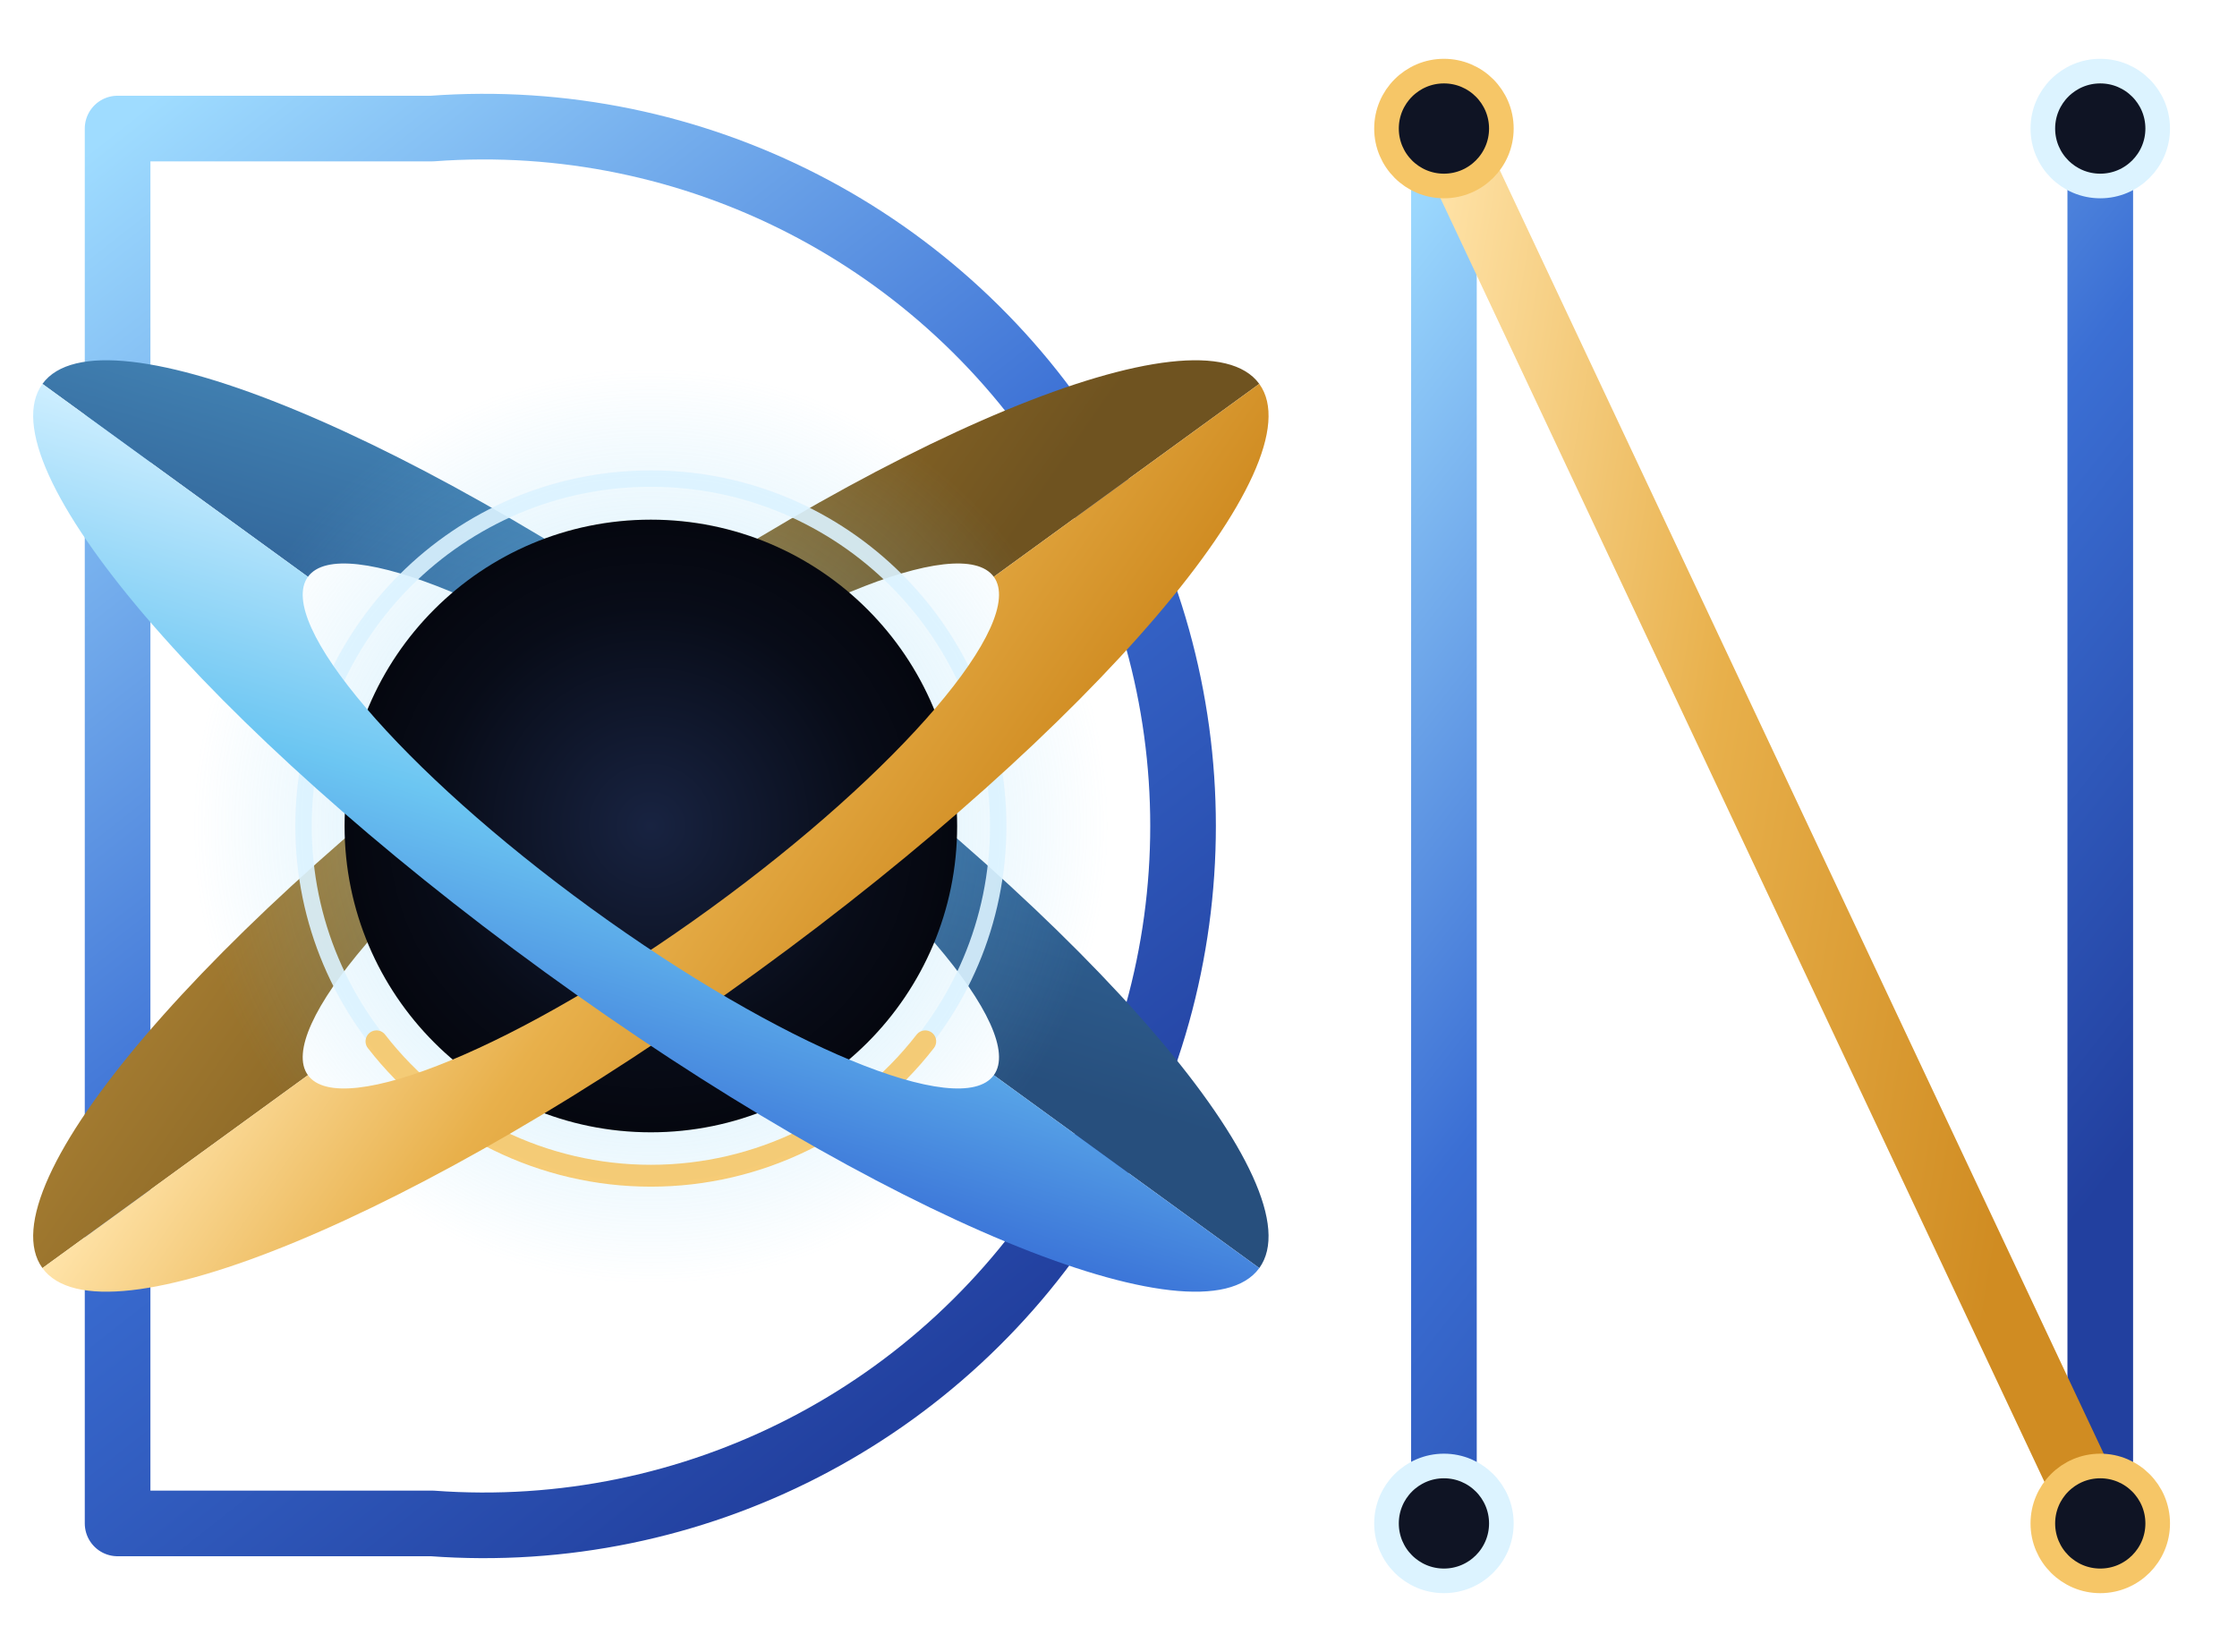
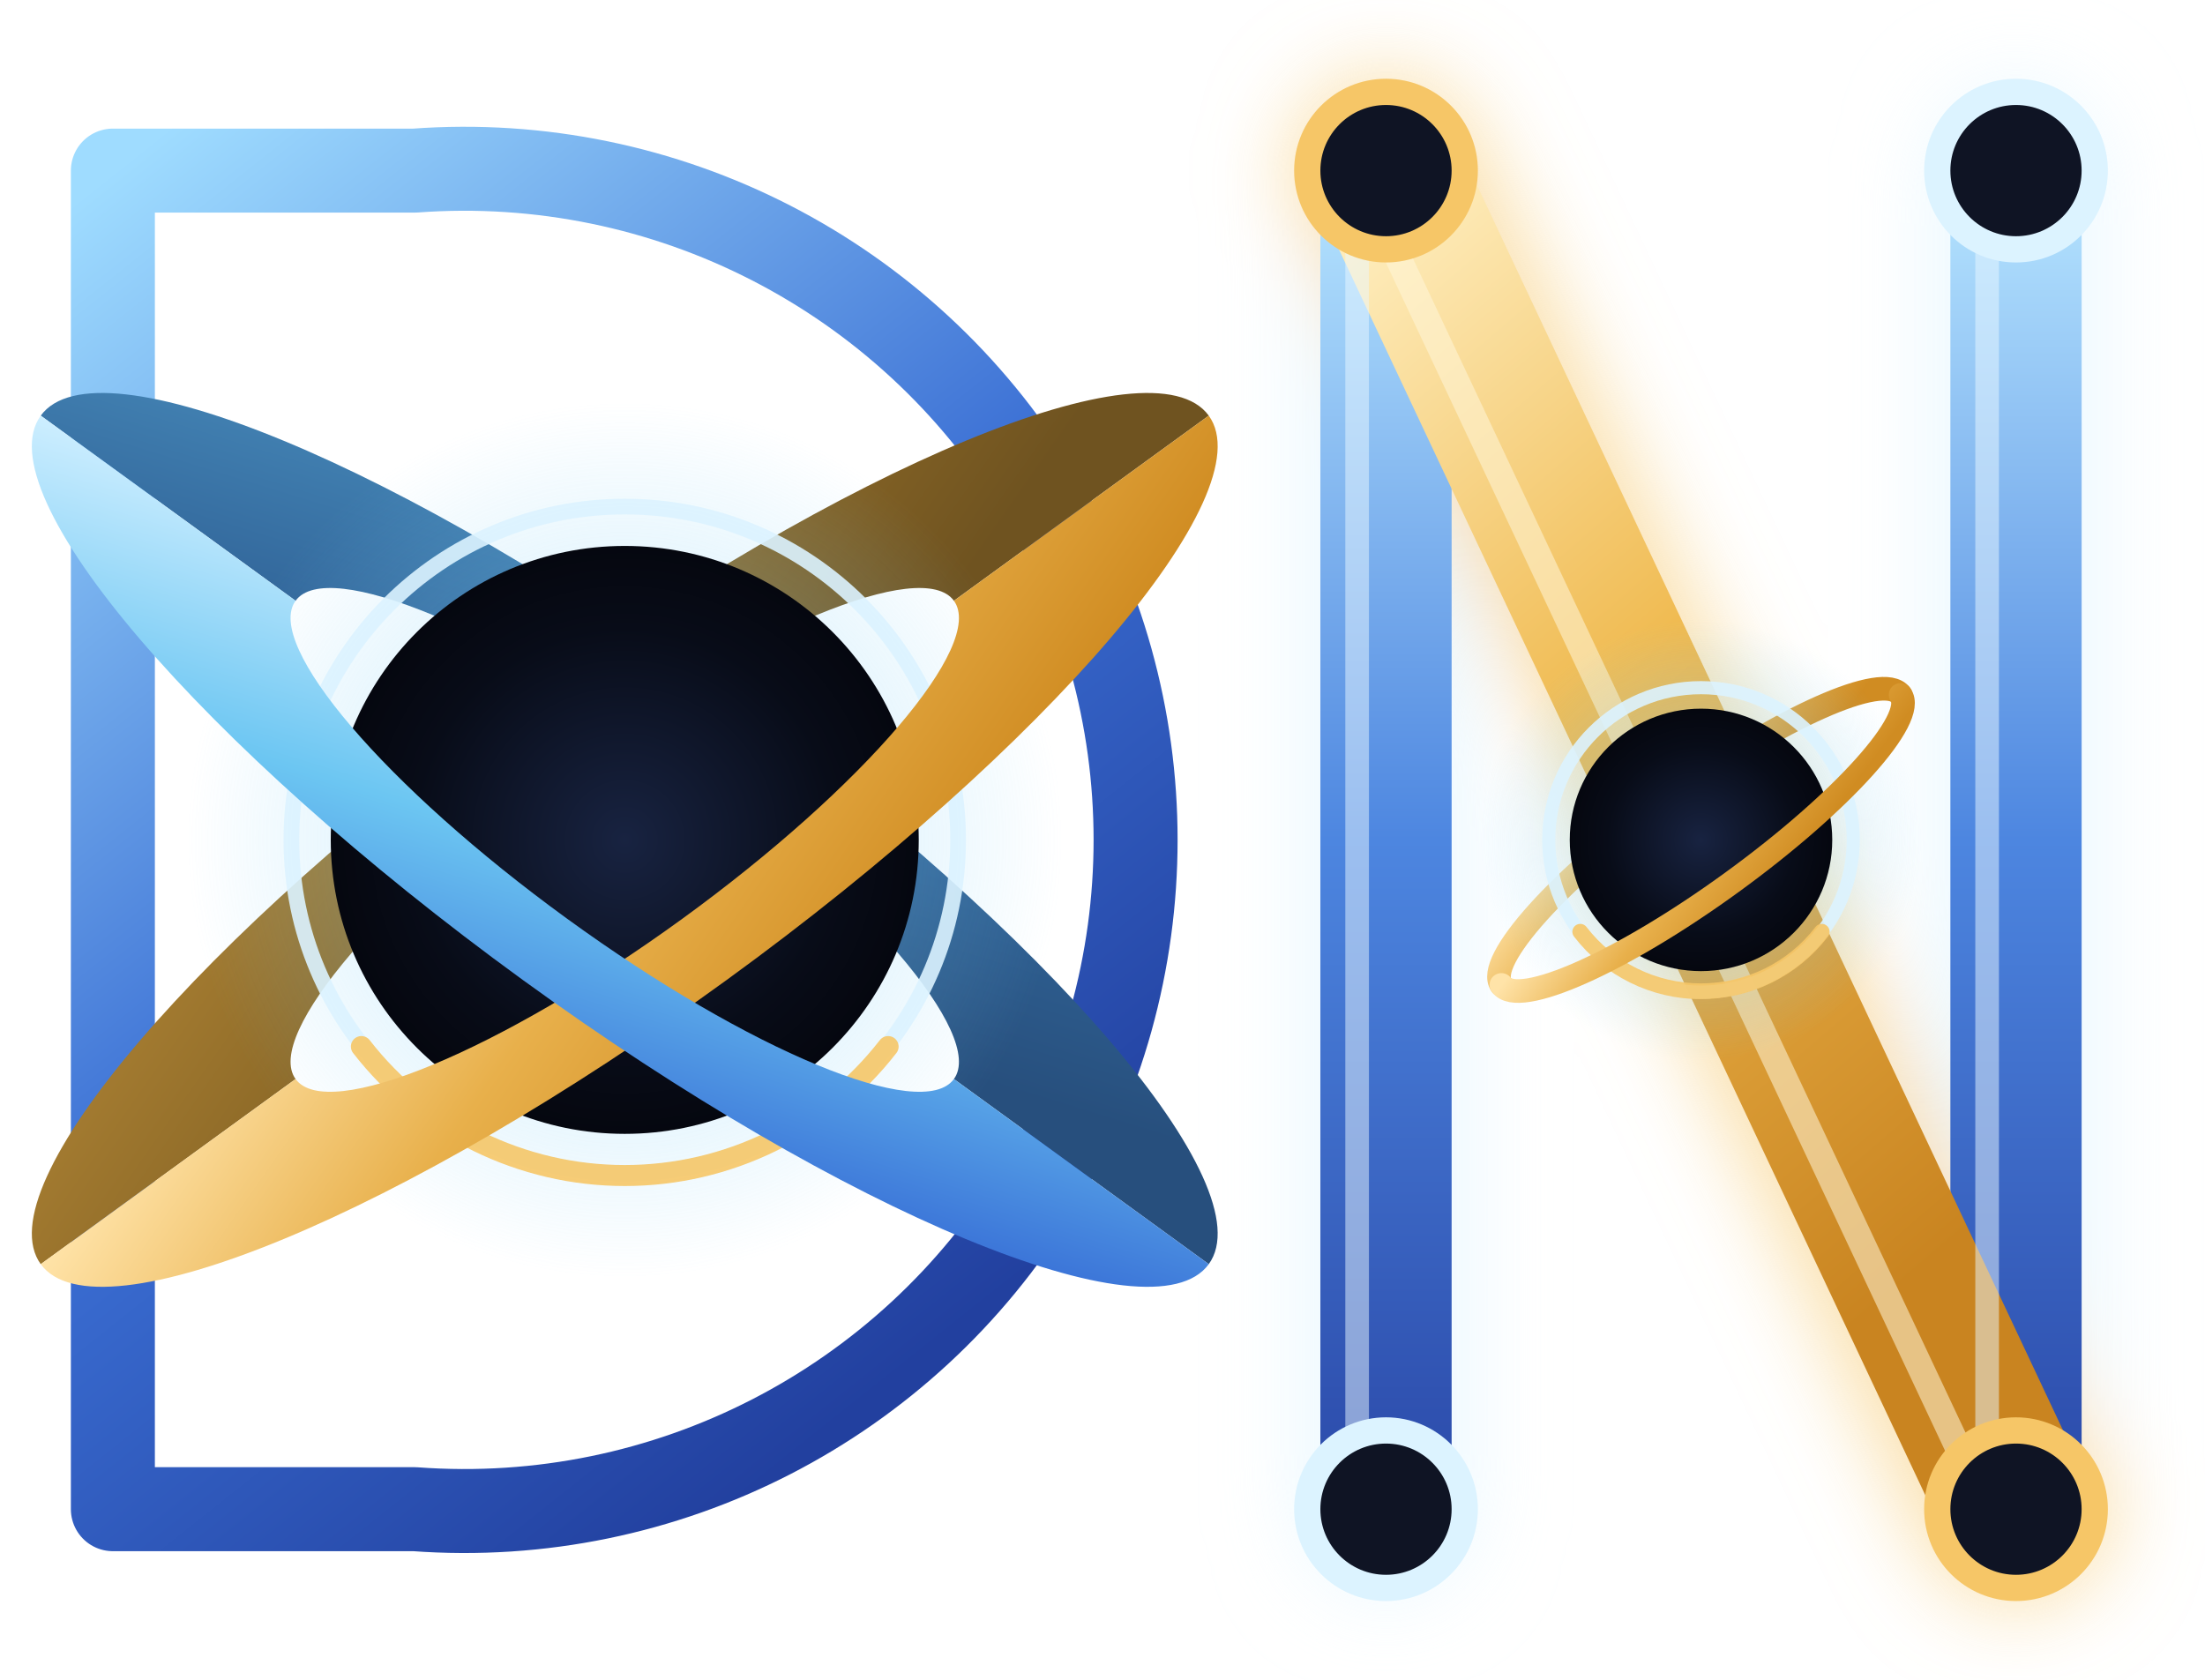
- <svg xmlns="http://www.w3.org/2000/svg" viewBox="262 118 818 604" font-family="Georgia, 'Times New Roman', serif">
+ <svg xmlns="http://www.w3.org/2000/svg" viewBox="262 100 840 640" font-family="Georgia, 'Times New Roman', serif">
  <defs>
    <linearGradient id="ringA" x1="0" y1="0" x2="1" y2="0.35">
      <stop offset="0" stop-color="#ffe3a8" />
      <stop offset="0.5" stop-color="#e8b04b" />
      <stop offset="1" stop-color="#d08c22" />
    </linearGradient>
    <linearGradient id="ringB" x1="0" y1="0" x2="1" y2="0.35">
      <stop offset="0" stop-color="#cdeeff" />
      <stop offset="0.5" stop-color="#6cc6f2" />
      <stop offset="1" stop-color="#3b74d8" />
    </linearGradient>
    <linearGradient id="ringAback" x1="0" y1="0" x2="1" y2="0.35">
      <stop offset="0" stop-color="#b08536" />
      <stop offset="0.5" stop-color="#8f6b28" />
      <stop offset="1" stop-color="#6f5320" />
    </linearGradient>
    <linearGradient id="ringBback" x1="0" y1="0" x2="1" y2="0.35">
      <stop offset="0" stop-color="#4a8fbe" />
      <stop offset="0.5" stop-color="#33689c" />
      <stop offset="1" stop-color="#274f7d" />
    </linearGradient>
    <linearGradient id="dStroke" x1="0" y1="0" x2="0.6" y2="1">
      <stop offset="0" stop-color="#9fdcff" />
      <stop offset="0.55" stop-color="#3b6fd4" />
      <stop offset="1" stop-color="#22409f" />
    </linearGradient>
    <radialGradient id="sphereFill">
      <stop offset="0" stop-color="#182341" />
      <stop offset="0.72" stop-color="#080c18" />
      <stop offset="1" stop-color="#05070f" />
    </radialGradient>
    <radialGradient id="glow">
      <stop offset="0.6" stop-color="#7fd0f733" />
      <stop offset="0.84" stop-color="#7fd0f716" />
      <stop offset="1" stop-color="#7fd0f700" />
    </radialGradient>
    <linearGradient id="text" x1="0" y1="0" x2="1" y2="0">
      <stop offset="0" stop-color="#cfc3ea" />
      <stop offset="0.5" stop-color="#eef2fb" />
      <stop offset="1" stop-color="#a8c4ef" />
    </linearGradient>
+     <linearGradient id="nStem" x1="0" y1="0" x2="0" y2="1">
+       <stop offset="0" stop-color="#b8e6ff" />
+       <stop offset="0.5" stop-color="#4d86e0" />
+       <stop offset="1" stop-color="#2a48a8" />
+     </linearGradient>
+     <linearGradient id="nDiag" x1="0" y1="0" x2="0.4" y2="1">
+       <stop offset="0" stop-color="#fff0c4" />
+       <stop offset="0.45" stop-color="#f0bb52" />
+       <stop offset="1" stop-color="#c98420" />
+     </linearGradient>
+     <filter id="nGlow" x="-40%" y="-20%" width="180%" height="140%">
+       <feGaussianBlur stdDeviation="16" />
+     </filter>
  </defs>
-   <path d="M 305.0 165.0 L 420.0 165.0 A 255.7 255.7 0 1 1 420.0 675.0 L 305.0 675.0 Z" fill="none" stroke="url(#dStroke)" stroke-width="24.0" stroke-linejoin="round" />
-   <path d="M 790.0 675.0 L 790.0 165.0 M 1030.0 165.0 L 1030.0 675.0" fill="none" stroke="url(#dStroke)" stroke-width="24.0" stroke-linecap="round" />
-   <path d="M 790.0 165.0 L 1030.0 675.0" fill="none" stroke="url(#ringA)" stroke-width="24.0" stroke-linecap="round" />
-   <circle cx="790" cy="165" r="21.0" fill="#0f1424" stroke="#f6c667" stroke-width="9" />
-   <circle cx="1030" cy="675" r="21.0" fill="#0f1424" stroke="#f6c667" stroke-width="9" />
-   <circle cx="790" cy="675" r="21.0" fill="#0f1424" stroke="#dcf3ff" stroke-width="9" />
-   <circle cx="1030" cy="165" r="21.0" fill="#0f1424" stroke="#dcf3ff" stroke-width="9" />
+   <path d="M 305.0 165.0 L 420.0 165.0 A 255.7 255.7 0 1 1 420.0 675.0 L 305.0 675.0 Z" fill="none" stroke="url(#dStroke)" stroke-width="32.0" stroke-linejoin="round" />
+   <g filter="url(#nGlow)" opacity="0.55">
+     <path d="M 790.0 675.0 L 790.0 165.0 M 1030.0 165.0 L 1030.0 675.0" fill="none" stroke="#dcf3ff" stroke-width="66" stroke-linecap="round" />
+     <path d="M 790.0 165.0 L 1030.0 675.0" fill="none" stroke="#f6c667" stroke-width="74" stroke-linecap="round" />
+   </g>
+   <path d="M 790.0 675.0 L 790.0 165.0 M 1030.0 165.0 L 1030.0 675.0" fill="none" stroke="url(#nStem)" stroke-width="50" stroke-linecap="round" />
+   <path d="M 790.0 165.0 L 1030.0 675.0" fill="none" stroke="url(#nDiag)" stroke-width="58" stroke-linecap="round" />
+   <path d="M 790.0 675.0 L 790.0 165.0 M 1030.0 165.0 L 1030.0 675.0" transform="translate(-11 0)" fill="none" stroke="#eaf7ff" stroke-width="9" stroke-linecap="round" opacity="0.5" />
+   <path d="M 790.0 165.0 L 1030.0 675.0" transform="translate(-9.0 4.3)" fill="none" stroke="#fff6d8" stroke-width="10" stroke-linecap="round" opacity="0.55" />
+   <g transform="translate(910 420) rotate(-36)">
+     <path d="M -94 0 A 94 20 0 0 1 94 0" fill="none" stroke="url(#ringA)" stroke-width="9" stroke-linecap="round" />
+   </g>
+   <circle cx="910" cy="420" r="84" fill="url(#glow)" />
+   <circle cx="910" cy="420" r="50" fill="url(#sphereFill)" />
+   <circle cx="910" cy="420" r="58" fill="none" stroke="#dcf3ff" stroke-width="5" opacity="0.9" />
+   <path d="M 864 455 A 58 58 0 0 0 956 455" fill="none" stroke="#f6c667" stroke-width="6" stroke-linecap="round" opacity="0.9" />
+   <g transform="translate(910 420) rotate(-36)">
+     <path d="M -94 0 A 94 20 0 0 0 94 0" fill="none" stroke="url(#ringA)" stroke-width="9" stroke-linecap="round" />
+   </g>
+   <circle cx="790" cy="165" r="30" fill="#0f1424" stroke="#f6c667" stroke-width="10" />
+   <circle cx="1030" cy="675" r="30" fill="#0f1424" stroke="#f6c667" stroke-width="10" />
+   <circle cx="790" cy="675" r="30" fill="#0f1424" stroke="#dcf3ff" stroke-width="10" />
+   <circle cx="1030" cy="165" r="30" fill="#0f1424" stroke="#dcf3ff" stroke-width="10" />
  <g transform="translate(500.0 420.0) rotate(-36.0)">
    <path d="M -275.0 0 A 275.0 66.0 0 0 1 275.0 0 L 155.0 0 A 155.0 37.2 0 0 0 -155.0 0 Z" fill="url(#ringAback)" />
  </g>
  <g transform="translate(500.0 420.0) rotate(36.0)">
    <path d="M -275.0 0 A 275.0 66.0 0 0 1 275.0 0 L 155.0 0 A 155.0 37.2 0 0 0 -155.0 0 Z" fill="url(#ringBback)" />
  </g>
  <circle cx="500.0" cy="420.0" r="168.0" fill="url(#glow)" />
  <circle cx="500.0" cy="420.0" r="112.0" fill="url(#sphereFill)" />
  <circle cx="500.0" cy="420.0" r="127.0" fill="none" stroke="#dcf3ff" stroke-width="6" opacity="0.9" />
  <path d="M 399.67 498.74 A 127.0 127.0 0 0 0 600.33 498.74" fill="none" stroke="#f6c667" stroke-width="8" stroke-linecap="round" opacity="0.9" />
  <g transform="translate(500.0 420.0) rotate(-36.0)">
    <path d="M 275.0 0 A 275.0 66.0 0 0 1 -275.0 0 L -155.0 0 A 155.0 37.2 0 0 0 155.0 0 Z" fill="url(#ringA)" />
  </g>
  <g transform="translate(500.0 420.0) rotate(36.0)">
    <path d="M 275.0 0 A 275.0 66.0 0 0 1 -275.0 0 L -155.0 0 A 155.0 37.2 0 0 0 155.0 0 Z" fill="url(#ringB)" />
  </g>
</svg>
